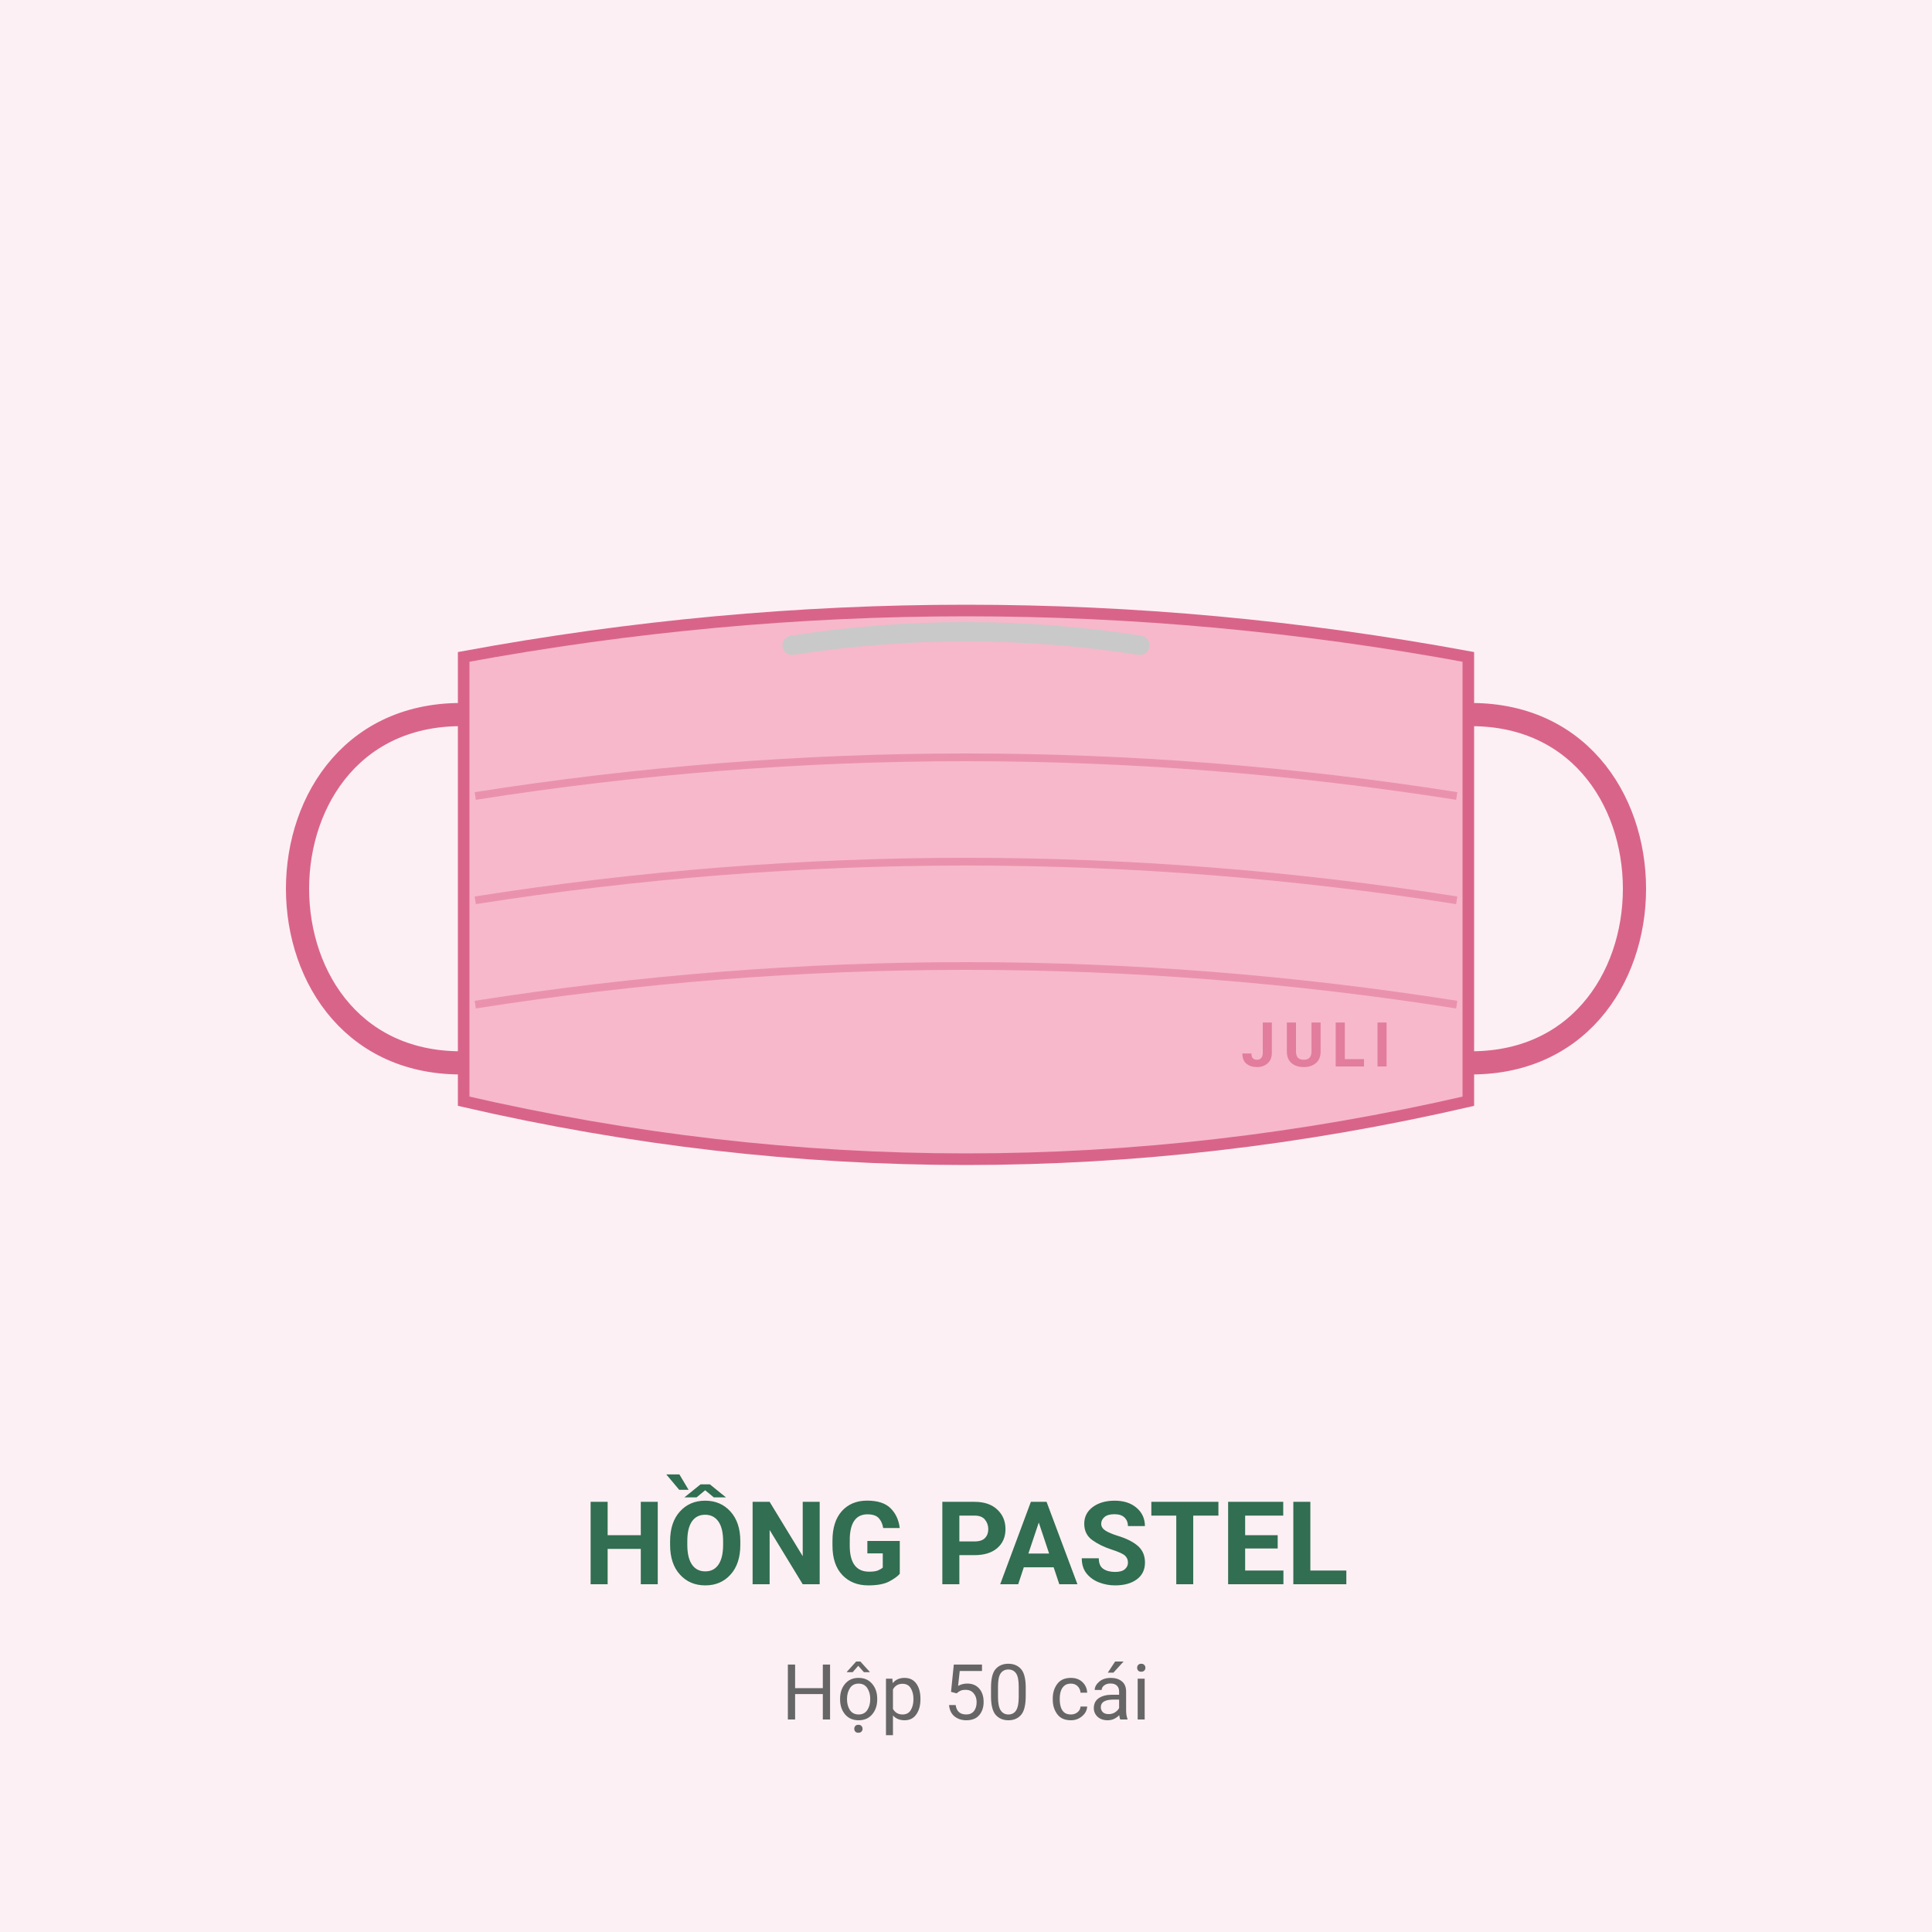
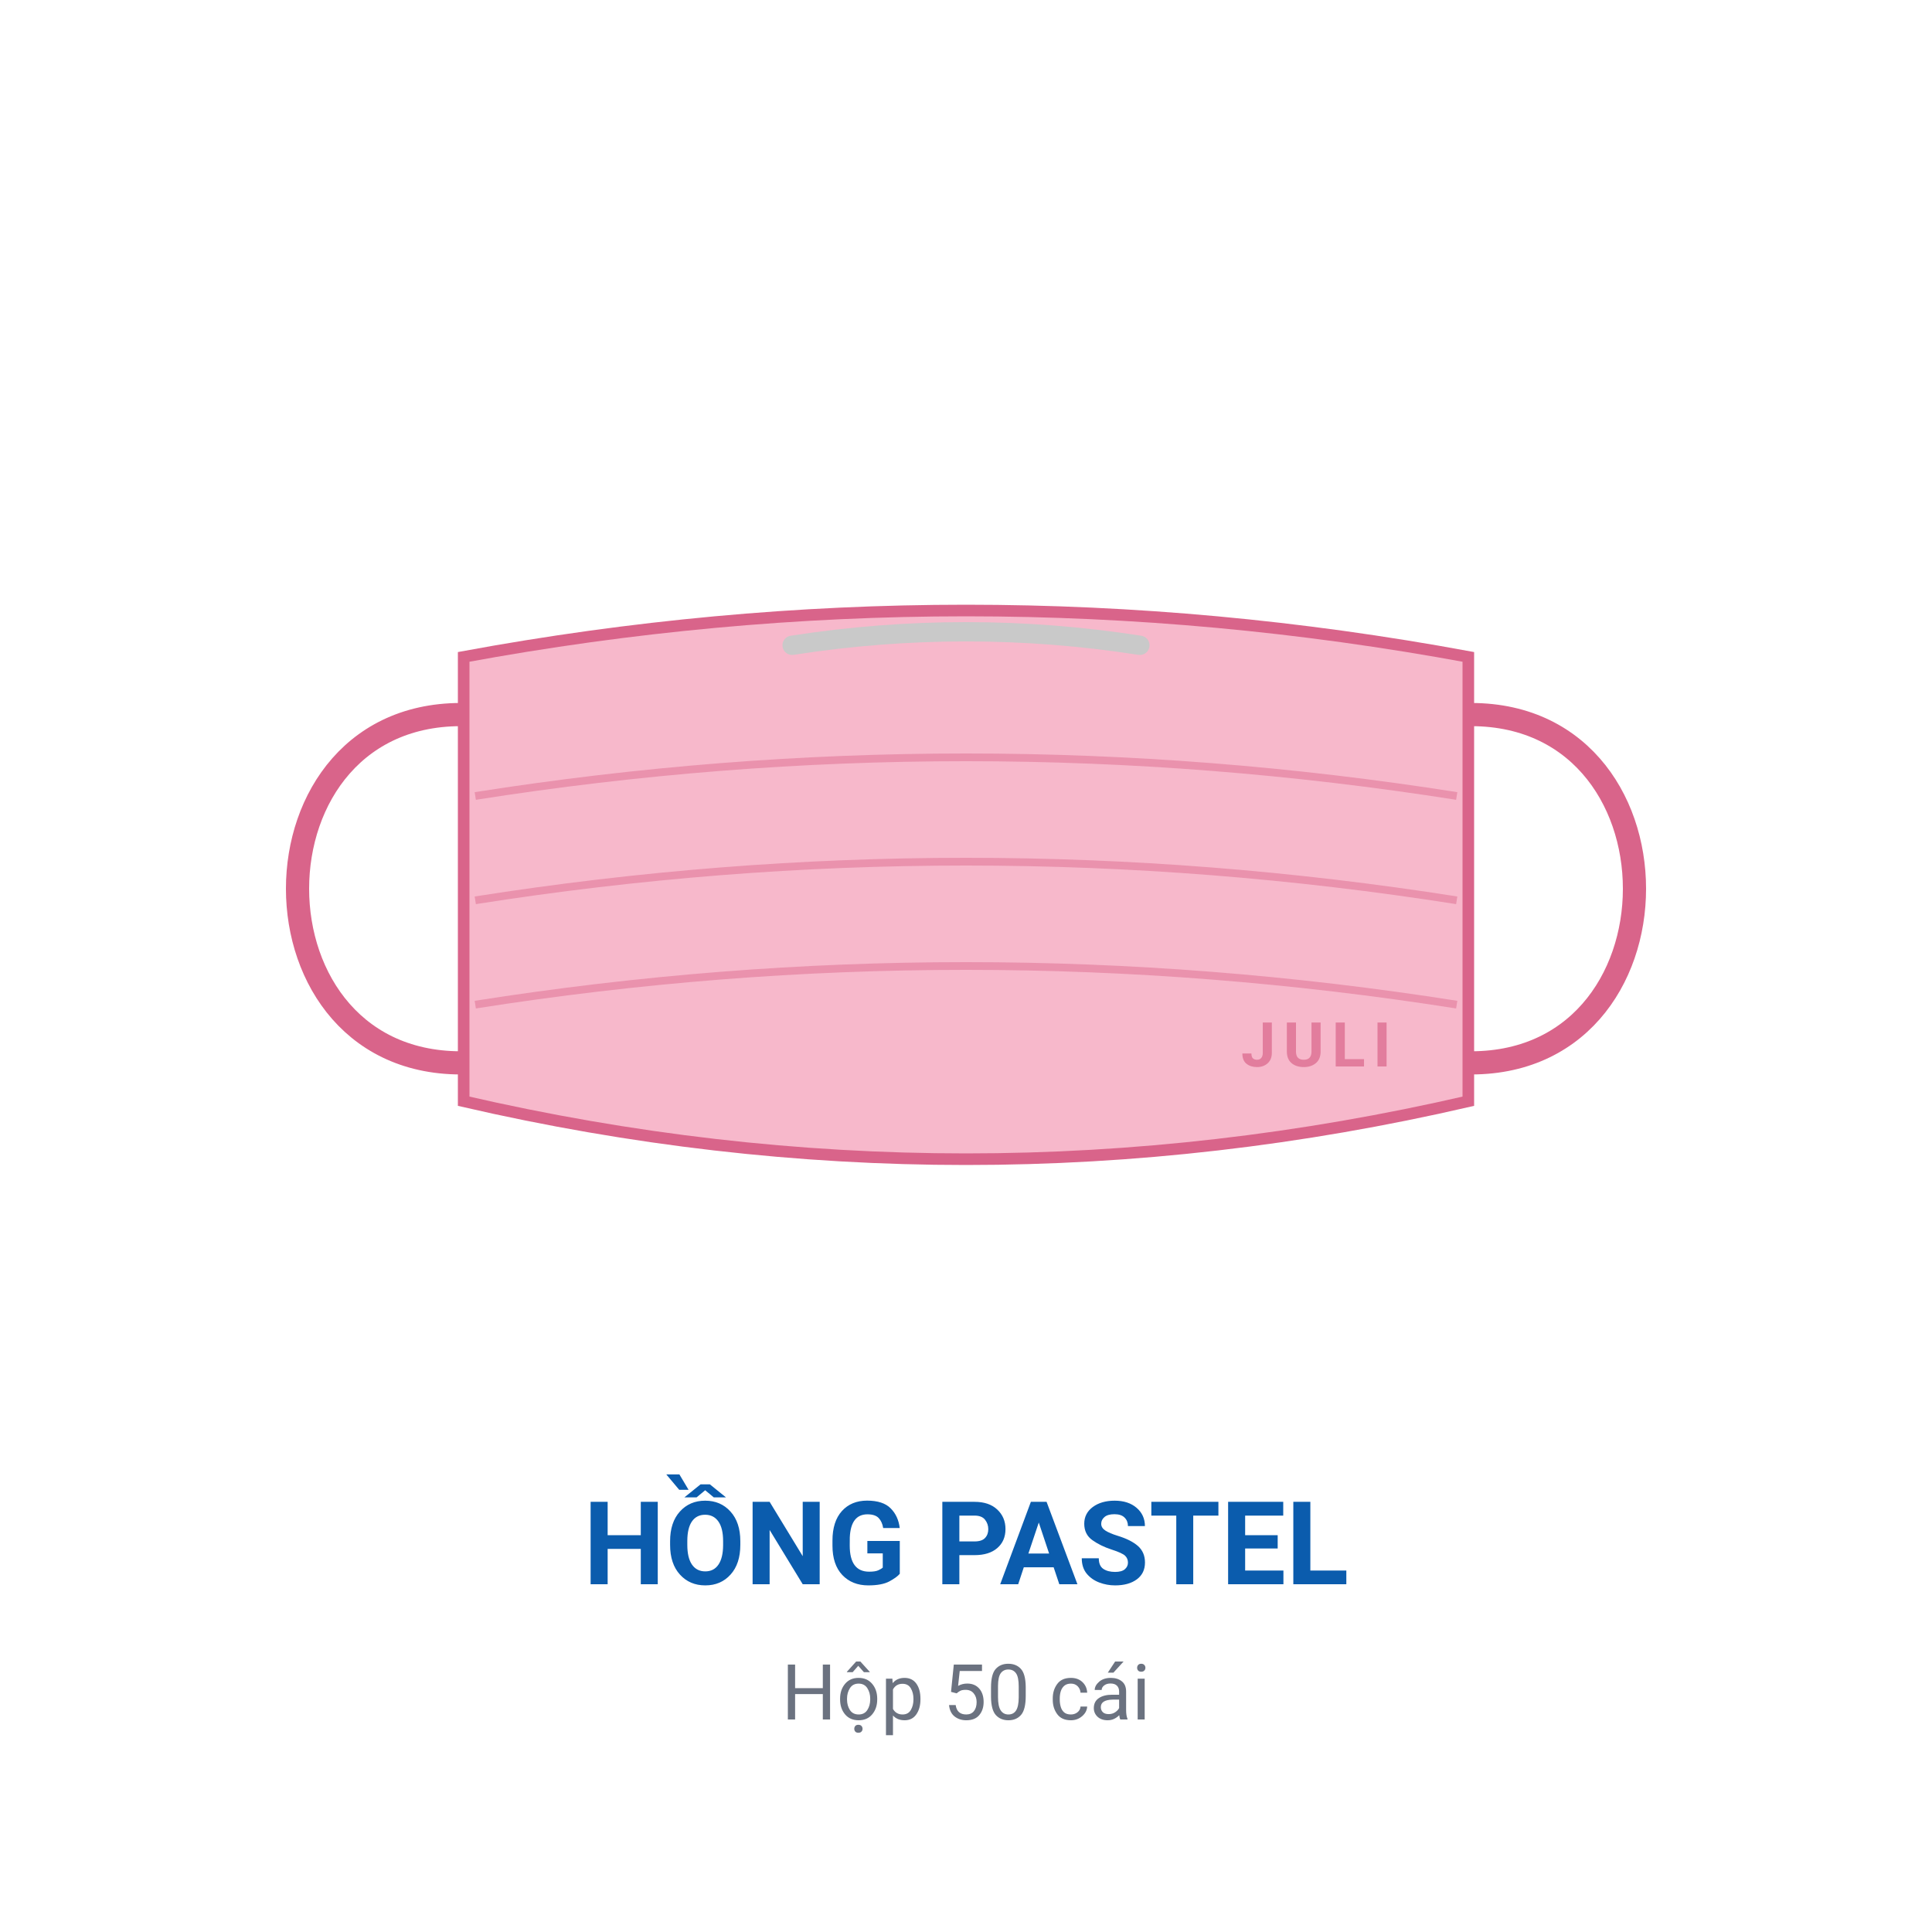
<svg xmlns="http://www.w3.org/2000/svg" viewBox="0 0 500 500" width="500" height="500">
-   <rect width="500" height="500" fill="#fdf0f4" />
+   <rect width="500" height="500" fill="#ffffff" />
  <g transform="translate(0 -30)">
    <path d="M122 215 C62 212 62 308 122 305 M378 215 C438 212 438 308 378 305" fill="none" stroke="#d9648a" stroke-width="6" stroke-linecap="round" />
    <path d="M120 200 Q250 176 380 200 L380 315 Q250 345 120 315 Z" fill="#f7b8cb" stroke="#d9648a" stroke-width="3" />
    <path d="M123 236 Q250 216 377 236" stroke="#d9648a" stroke-opacity=".45" stroke-width="2" fill="none" />
    <path d="M123 263 Q250 243 377 263" stroke="#d9648a" stroke-opacity=".45" stroke-width="2" fill="none" />
    <path d="M123 290 Q250 270 377 290" stroke="#d9648a" stroke-opacity=".45" stroke-width="2" fill="none" />
    <path d="M205 197 Q250 190 295 197" stroke="#c9c9c9" stroke-width="5" fill="none" stroke-linecap="round" />
    <text x="360" y="306" text-anchor="end" font-family="Roboto,Arial,sans-serif" font-size="16" font-weight="700" fill="#d9648a" fill-opacity=".7" letter-spacing="2">JULI</text>
  </g>
-   <text x="250" y="410" text-anchor="middle" font-family="Roboto,Arial,sans-serif" font-size="30" font-weight="700" fill="#326e51">HỒNG PASTEL</text>
-   <text x="250" y="445" text-anchor="middle" font-family="Roboto,Arial,sans-serif" font-size="20" fill="#666">Hộp 50 cái</text>
+   <text x="250" y="410" text-anchor="middle" font-family="Roboto,Arial,sans-serif" font-size="30" font-weight="700" fill="#0b5cad">HỒNG PASTEL</text>
+   <text x="250" y="445" text-anchor="middle" font-family="Roboto,Arial,sans-serif" font-size="20" fill="#6b7280">Hộp 50 cái</text>
</svg>
